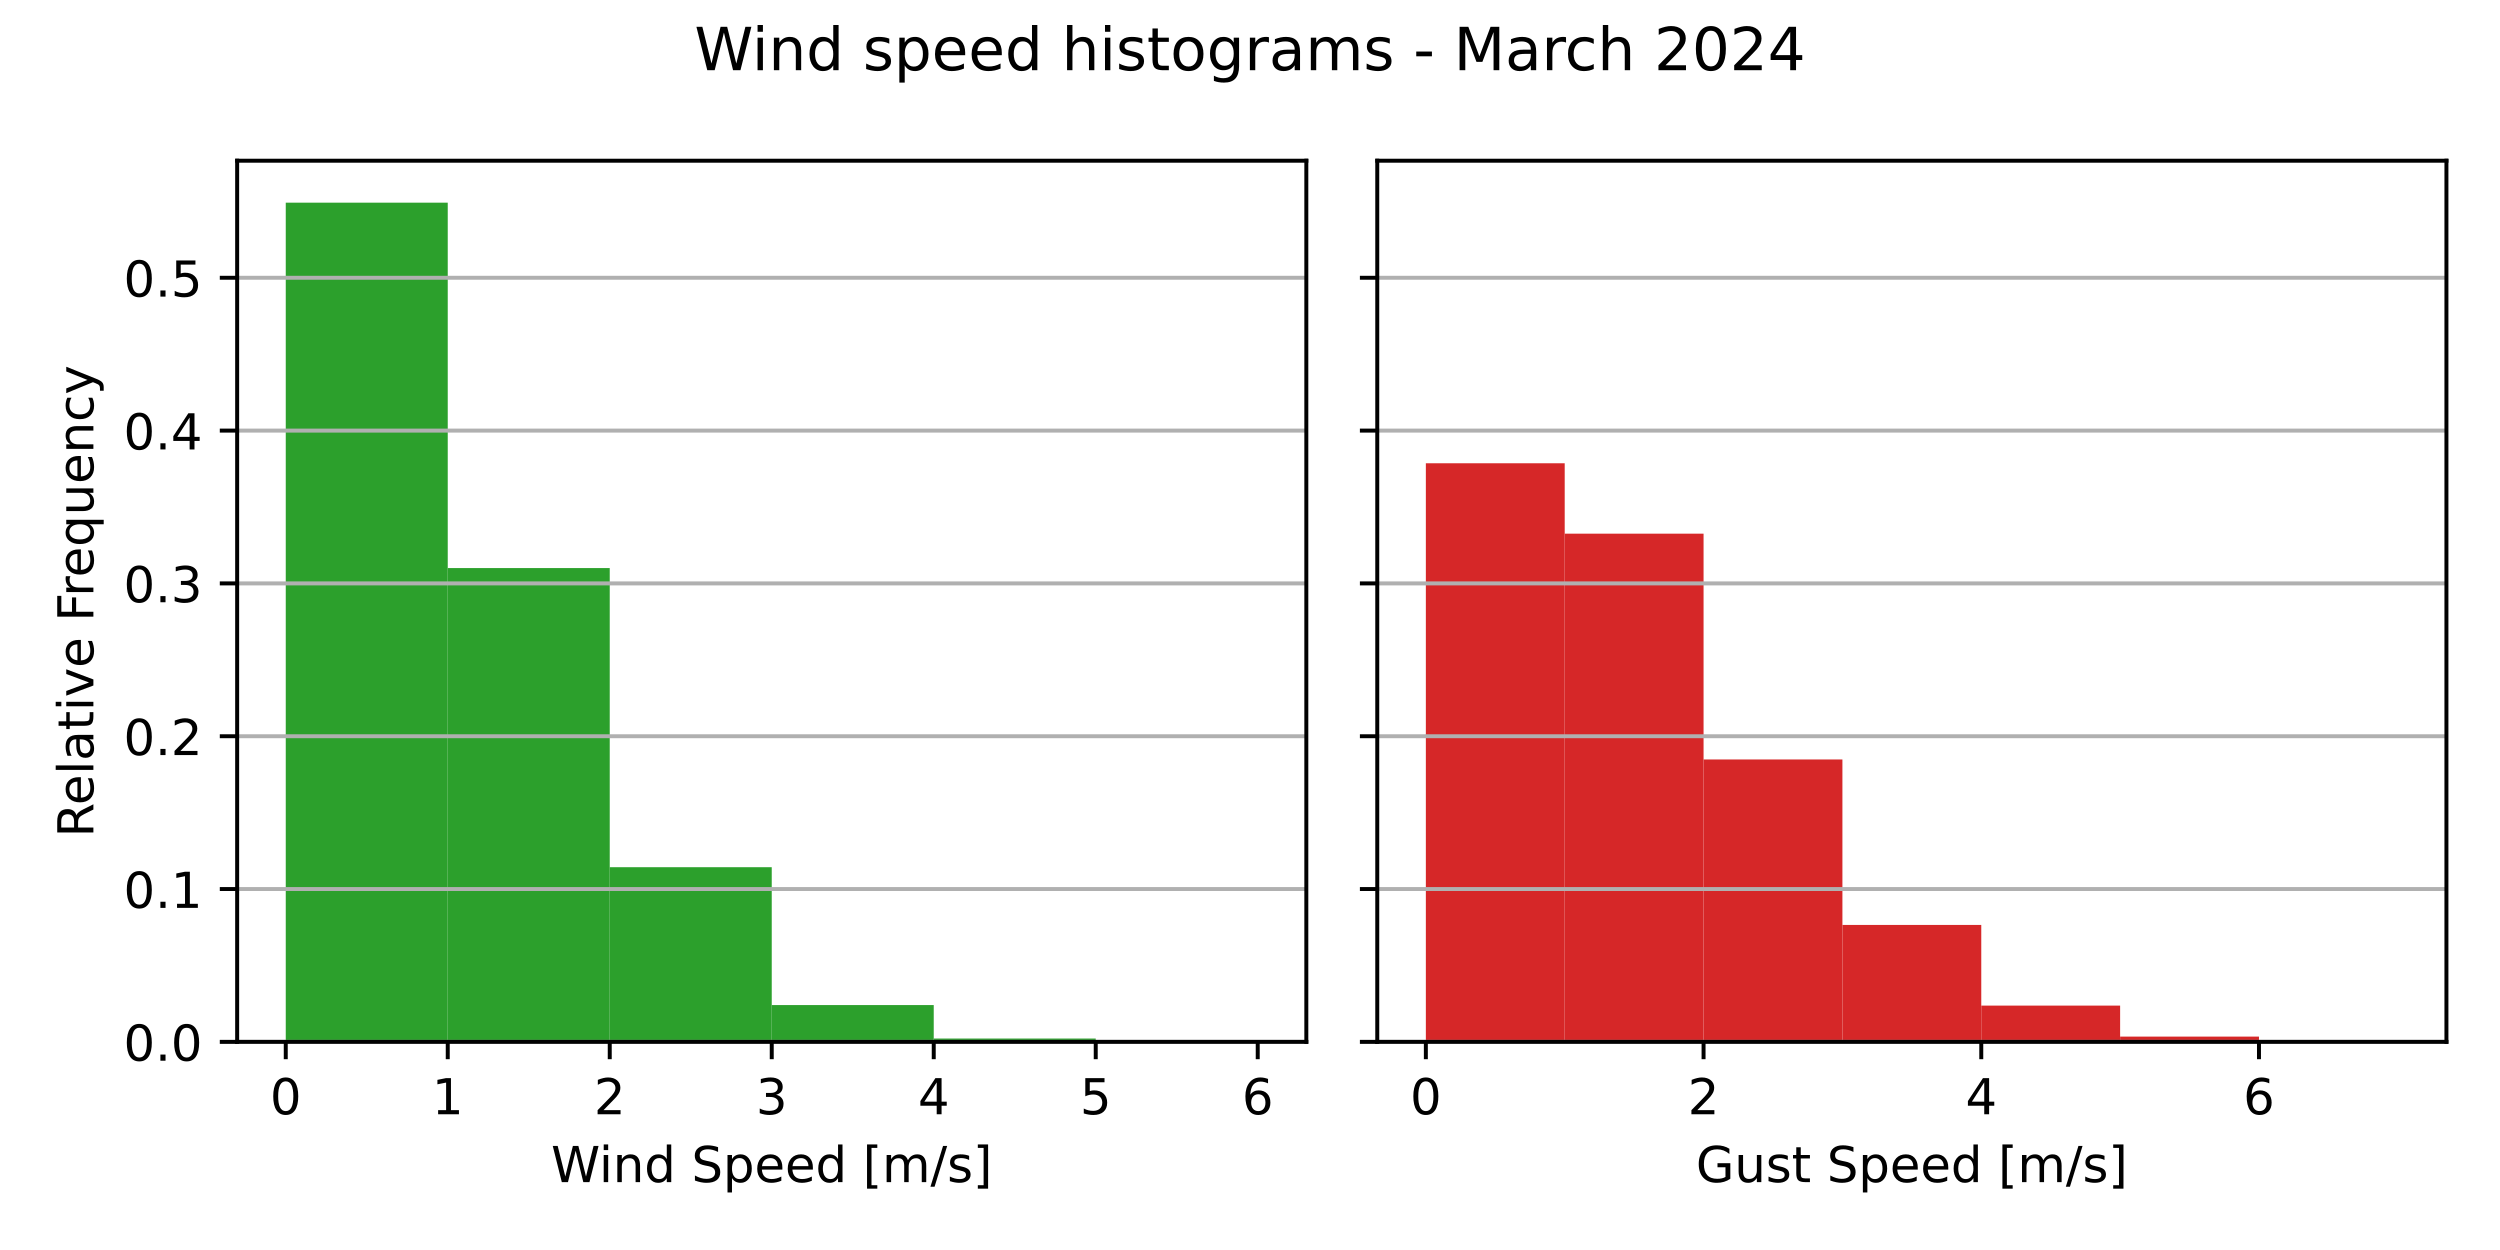
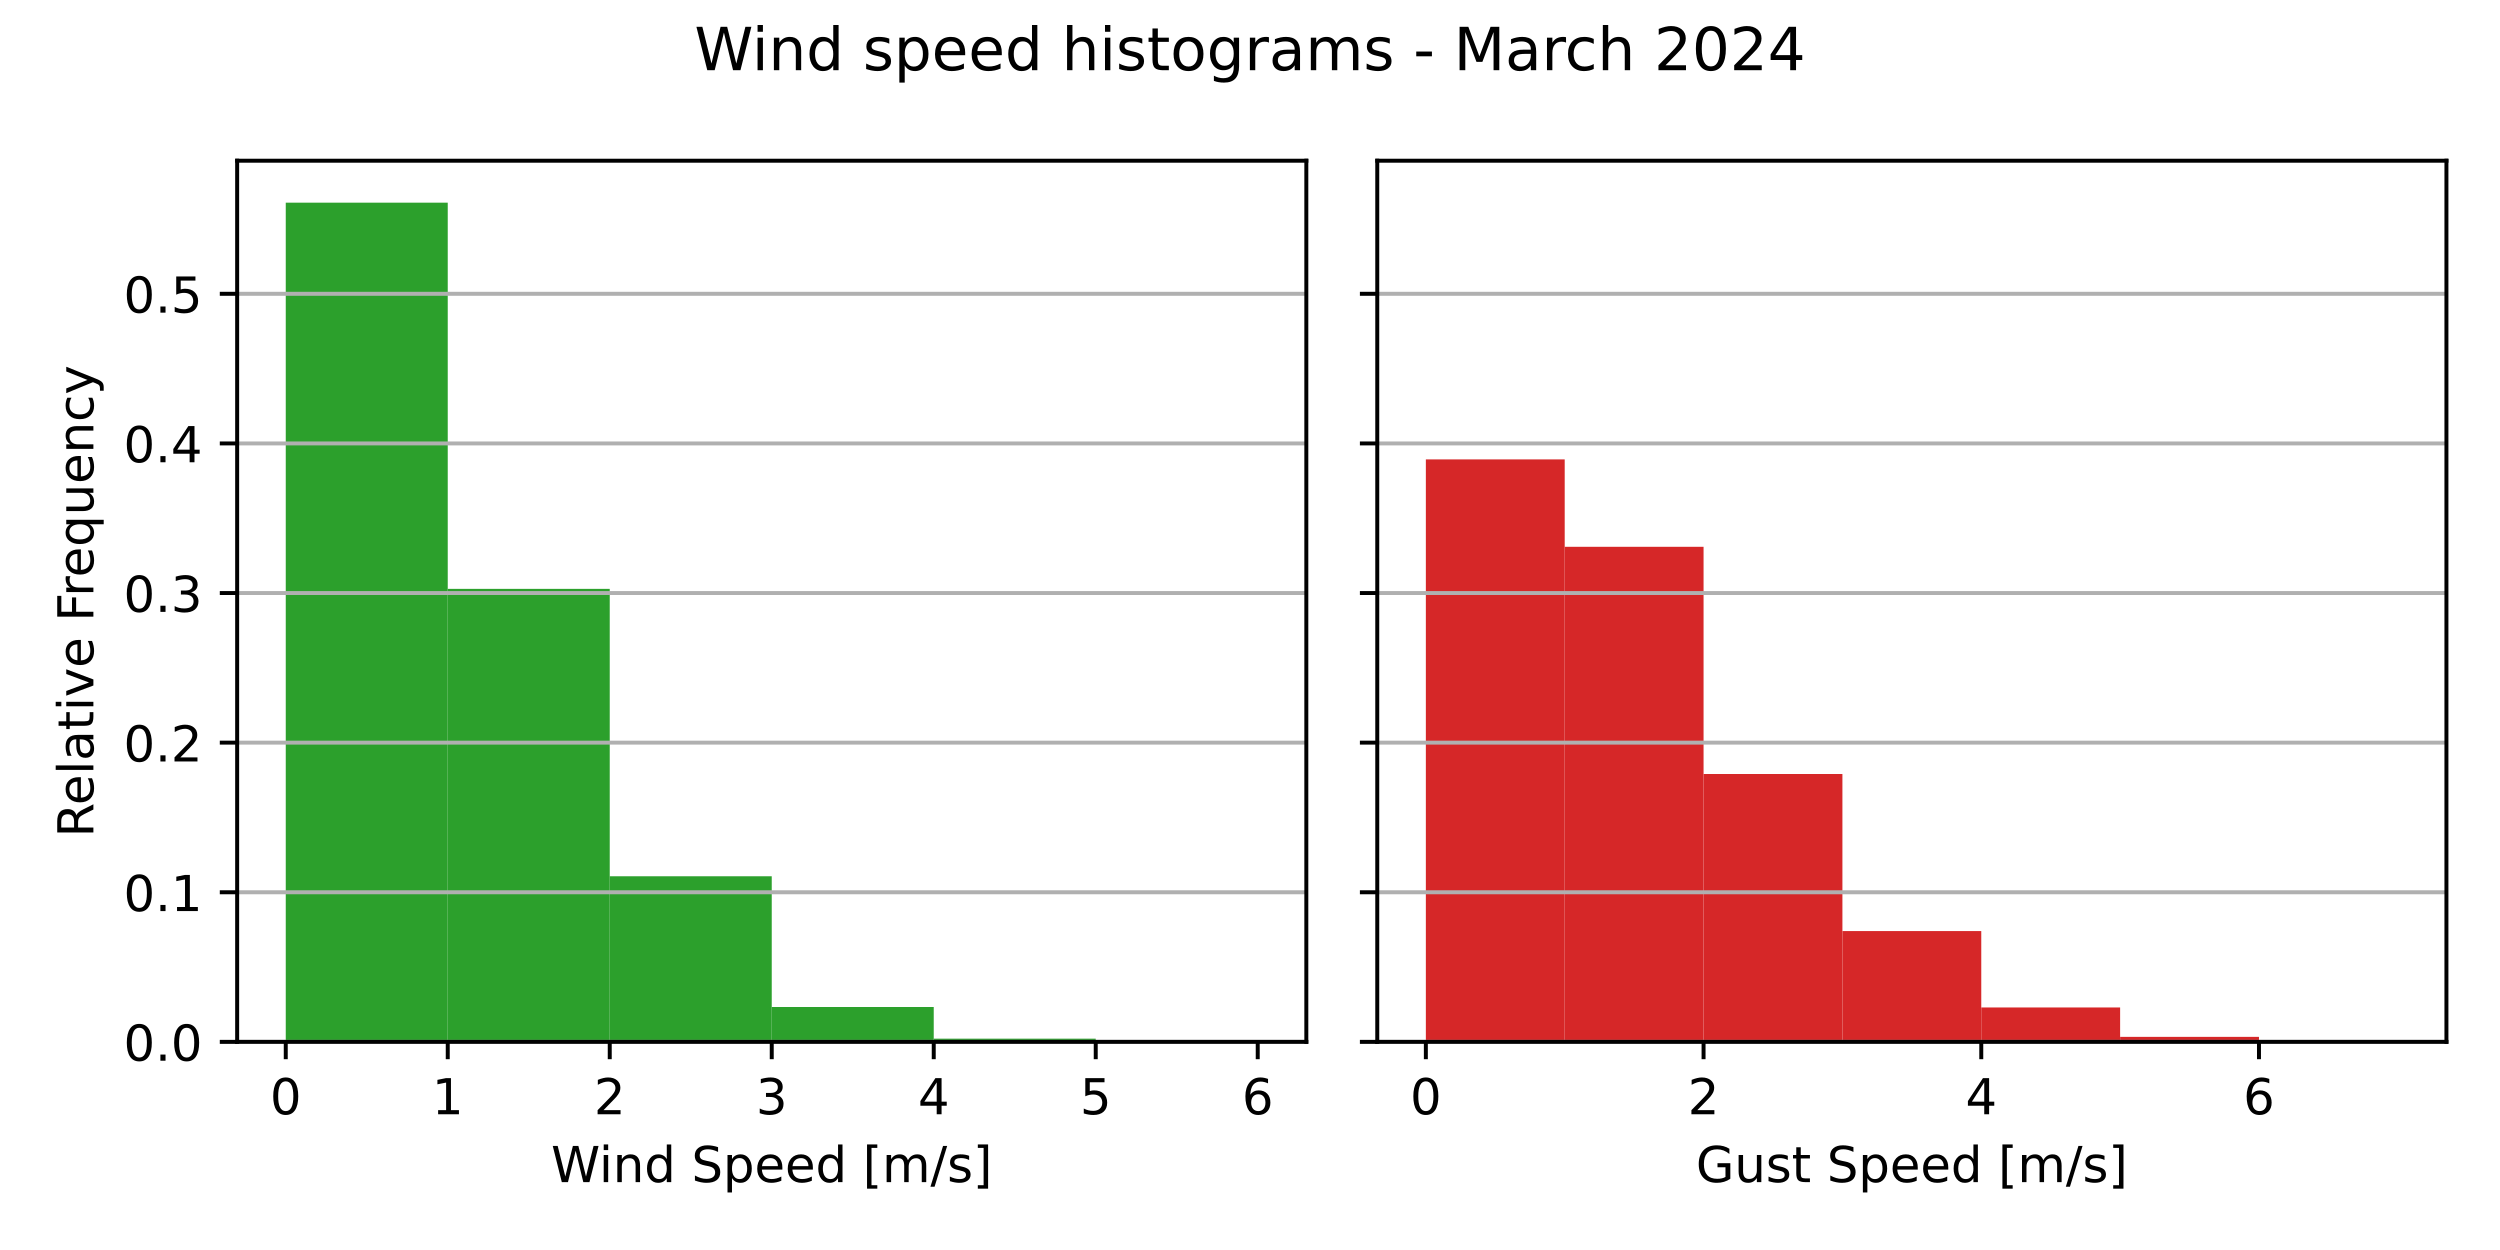
<svg xmlns="http://www.w3.org/2000/svg" xmlns:xlink="http://www.w3.org/1999/xlink" width="504pt" height="252pt" viewBox="0 0 504 252" version="1.1">
  <defs>
    <style type="text/css">*{stroke-linejoin: round; stroke-linecap: butt}</style>
  </defs>
  <g id="figure_1">
    <g id="patch_1">
      <path d="M 0 252  L 504 252  L 504 0  L 0 0  z " style="fill: #ffffff" />
    </g>
    <g id="axes_1">
      <g id="patch_2">
        <path d="M 47.81 210.04  L 263.355 210.04  L 263.355 32.4  L 47.81 32.4  z " style="fill: #ffffff" />
      </g>
      <g id="patch_3">
-         <path d="M 57.608 210.04  L 90.266 210.04  L 90.266 40.859  L 57.608 40.859  z " clip-path="url(#pcb47d92107)" style="fill: #2ca02c" />
+         <path d="M 57.608 210.04  L 90.266 210.04  L 90.266 40.859  L 57.608 40.859  z " clip-path="url(#p186aa613ca)" style="fill: #2ca02c" />
      </g>
      <g id="patch_4">
-         <path d="M 90.266 210.04  L 122.924 210.04  L 122.924 114.516  L 90.266 114.516  z " clip-path="url(#pcb47d92107)" style="fill: #2ca02c" />
+         <path d="M 90.266 210.04  L 122.924 210.04  L 122.924 118.72  L 90.266 118.72  z " clip-path="url(#p186aa613ca)" style="fill: #2ca02c" />
      </g>
      <g id="patch_5">
-         <path d="M 122.924 210.04  L 155.583 210.04  L 155.583 174.827  L 122.924 174.827  z " clip-path="url(#pcb47d92107)" style="fill: #2ca02c" />
+         <path d="M 122.924 210.04  L 155.583 210.04  L 155.583 176.661  L 122.924 176.661  z " clip-path="url(#p186aa613ca)" style="fill: #2ca02c" />
      </g>
      <g id="patch_6">
-         <path d="M 155.583 210.04  L 188.241 210.04  L 188.241 202.621  L 155.583 202.621  z " clip-path="url(#pcb47d92107)" style="fill: #2ca02c" />
+         <path d="M 155.583 210.04  L 188.241 210.04  L 188.241 203.008  L 155.583 203.008  z " clip-path="url(#p186aa613ca)" style="fill: #2ca02c" />
      </g>
      <g id="patch_7">
-         <path d="M 188.241 210.04  L 220.899 210.04  L 220.899 209.366  L 188.241 209.366  z " clip-path="url(#pcb47d92107)" style="fill: #2ca02c" />
+         <path d="M 188.241 210.04  L 220.899 210.04  L 220.899 209.401  L 188.241 209.401  z " clip-path="url(#p186aa613ca)" style="fill: #2ca02c" />
      </g>
      <g id="patch_8">
-         <path d="M 220.899 210.04  L 253.558 210.04  L 253.558 209.969  L 220.899 209.969  z " clip-path="url(#pcb47d92107)" style="fill: #2ca02c" />
+         <path d="M 220.899 210.04  L 253.558 210.04  L 253.558 209.973  L 220.899 209.973  z " clip-path="url(#p186aa613ca)" style="fill: #2ca02c" />
      </g>
      <g id="matplotlib.axis_1">
        <g id="xtick_1">
          <g id="line2d_1">
            <defs>
-               <path id="m590d18bafd" d="M 0 0  L 0 3.5  " style="stroke: #000000; stroke-width: 0.8" />
+               <path id="mc9a676cce3" d="M 0 0  L 0 3.5  " style="stroke: #000000; stroke-width: 0.8" />
            </defs>
            <g>
-               <use xlink:href="#m590d18bafd" x="57.608" y="210.04" style="stroke: #000000; stroke-width: 0.8" />
+               <use xlink:href="#mc9a676cce3" x="57.608" y="210.04" style="stroke: #000000; stroke-width: 0.8" />
            </g>
          </g>
          <g id="text_1">
            <g transform="translate(54.42625 224.6384) scale(0.1 -0.1)">
              <defs>
                <path id="DejaVuSans-30" d="M 2034 4250  Q 1547 4250 1301 3770  Q 1056 3291 1056 2328  Q 1056 1369 1301 889  Q 1547 409 2034 409  Q 2525 409 2770 889  Q 3016 1369 3016 2328  Q 3016 3291 2770 3770  Q 2525 4250 2034 4250  z M 2034 4750  Q 2819 4750 3233 4129  Q 3647 3509 3647 2328  Q 3647 1150 3233 529  Q 2819 -91 2034 -91  Q 1250 -91 836 529  Q 422 1150 422 2328  Q 422 3509 836 4129  Q 1250 4750 2034 4750  z " transform="scale(0.015625)" />
              </defs>
              <use xlink:href="#DejaVuSans-30" />
            </g>
          </g>
        </g>
        <g id="xtick_2">
          <g id="line2d_2">
            <g>
-               <use xlink:href="#m590d18bafd" x="90.266" y="210.04" style="stroke: #000000; stroke-width: 0.8" />
+               <use xlink:href="#mc9a676cce3" x="90.266" y="210.04" style="stroke: #000000; stroke-width: 0.8" />
            </g>
          </g>
          <g id="text_2">
            <g transform="translate(87.08458 224.6384) scale(0.1 -0.1)">
              <defs>
                <path id="DejaVuSans-31" d="M 794 531  L 1825 531  L 1825 4091  L 703 3866  L 703 4441  L 1819 4666  L 2450 4666  L 2450 531  L 3481 531  L 3481 0  L 794 0  L 794 531  z " transform="scale(0.015625)" />
              </defs>
              <use xlink:href="#DejaVuSans-31" />
            </g>
          </g>
        </g>
        <g id="xtick_3">
          <g id="line2d_3">
            <g>
-               <use xlink:href="#m590d18bafd" x="122.924" y="210.04" style="stroke: #000000; stroke-width: 0.8" />
+               <use xlink:href="#mc9a676cce3" x="122.924" y="210.04" style="stroke: #000000; stroke-width: 0.8" />
            </g>
          </g>
          <g id="text_3">
            <g transform="translate(119.7429 224.6384) scale(0.1 -0.1)">
              <defs>
                <path id="DejaVuSans-32" d="M 1228 531  L 3431 531  L 3431 0  L 469 0  L 469 531  Q 828 903 1448 1529  Q 2069 2156 2228 2338  Q 2531 2678 2651 2914  Q 2772 3150 2772 3378  Q 2772 3750 2511 3984  Q 2250 4219 1831 4219  Q 1534 4219 1204 4116  Q 875 4013 500 3803  L 500 4441  Q 881 4594 1212 4672  Q 1544 4750 1819 4750  Q 2544 4750 2975 4387  Q 3406 4025 3406 3419  Q 3406 3131 3298 2873  Q 3191 2616 2906 2266  Q 2828 2175 2409 1742  Q 1991 1309 1228 531  z " transform="scale(0.015625)" />
              </defs>
              <use xlink:href="#DejaVuSans-32" />
            </g>
          </g>
        </g>
        <g id="xtick_4">
          <g id="line2d_4">
            <g>
-               <use xlink:href="#m590d18bafd" x="155.583" y="210.04" style="stroke: #000000; stroke-width: 0.8" />
+               <use xlink:href="#mc9a676cce3" x="155.583" y="210.04" style="stroke: #000000; stroke-width: 0.8" />
            </g>
          </g>
          <g id="text_4">
            <g transform="translate(152.4013 224.6384) scale(0.1 -0.1)">
              <defs>
                <path id="DejaVuSans-33" d="M 2597 2516  Q 3050 2419 3304 2112  Q 3559 1806 3559 1356  Q 3559 666 3084 287  Q 2609 -91 1734 -91  Q 1441 -91 1130 -33  Q 819 25 488 141  L 488 750  Q 750 597 1062 519  Q 1375 441 1716 441  Q 2309 441 2620 675  Q 2931 909 2931 1356  Q 2931 1769 2642 2001  Q 2353 2234 1838 2234  L 1294 2234  L 1294 2753  L 1863 2753  Q 2328 2753 2575 2939  Q 2822 3125 2822 3475  Q 2822 3834 2567 4026  Q 2313 4219 1838 4219  Q 1578 4219 1281 4162  Q 984 4106 628 3988  L 628 4550  Q 988 4650 1302 4700  Q 1616 4750 1894 4750  Q 2613 4750 3031 4423  Q 3450 4097 3450 3541  Q 3450 3153 3228 2886  Q 3006 2619 2597 2516  z " transform="scale(0.015625)" />
              </defs>
              <use xlink:href="#DejaVuSans-33" />
            </g>
          </g>
        </g>
        <g id="xtick_5">
          <g id="line2d_5">
            <g>
-               <use xlink:href="#m590d18bafd" x="188.241" y="210.04" style="stroke: #000000; stroke-width: 0.8" />
+               <use xlink:href="#mc9a676cce3" x="188.241" y="210.04" style="stroke: #000000; stroke-width: 0.8" />
            </g>
          </g>
          <g id="text_5">
            <g transform="translate(185.0596 224.6384) scale(0.1 -0.1)">
              <defs>
                <path id="DejaVuSans-34" d="M 2419 4116  L 825 1625  L 2419 1625  L 2419 4116  z M 2253 4666  L 3047 4666  L 3047 1625  L 3713 1625  L 3713 1100  L 3047 1100  L 3047 0  L 2419 0  L 2419 1100  L 313 1100  L 313 1709  L 2253 4666  z " transform="scale(0.015625)" />
              </defs>
              <use xlink:href="#DejaVuSans-34" />
            </g>
          </g>
        </g>
        <g id="xtick_6">
          <g id="line2d_6">
            <g>
-               <use xlink:href="#m590d18bafd" x="220.899" y="210.04" style="stroke: #000000; stroke-width: 0.8" />
+               <use xlink:href="#mc9a676cce3" x="220.899" y="210.04" style="stroke: #000000; stroke-width: 0.8" />
            </g>
          </g>
          <g id="text_6">
            <g transform="translate(217.7179 224.6384) scale(0.1 -0.1)">
              <defs>
                <path id="DejaVuSans-35" d="M 691 4666  L 3169 4666  L 3169 4134  L 1269 4134  L 1269 2991  Q 1406 3038 1543 3061  Q 1681 3084 1819 3084  Q 2600 3084 3056 2656  Q 3513 2228 3513 1497  Q 3513 744 3044 326  Q 2575 -91 1722 -91  Q 1428 -91 1123 -41  Q 819 9 494 109  L 494 744  Q 775 591 1075 516  Q 1375 441 1709 441  Q 2250 441 2565 725  Q 2881 1009 2881 1497  Q 2881 1984 2565 2268  Q 2250 2553 1709 2553  Q 1456 2553 1204 2497  Q 953 2441 691 2322  L 691 4666  z " transform="scale(0.015625)" />
              </defs>
              <use xlink:href="#DejaVuSans-35" />
            </g>
          </g>
        </g>
        <g id="xtick_7">
          <g id="line2d_7">
            <g>
-               <use xlink:href="#m590d18bafd" x="253.558" y="210.04" style="stroke: #000000; stroke-width: 0.8" />
+               <use xlink:href="#mc9a676cce3" x="253.558" y="210.04" style="stroke: #000000; stroke-width: 0.8" />
            </g>
          </g>
          <g id="text_7">
            <g transform="translate(250.3762 224.6384) scale(0.1 -0.1)">
              <defs>
                <path id="DejaVuSans-36" d="M 2113 2584  Q 1688 2584 1439 2293  Q 1191 2003 1191 1497  Q 1191 994 1439 701  Q 1688 409 2113 409  Q 2538 409 2786 701  Q 3034 994 3034 1497  Q 3034 2003 2786 2293  Q 2538 2584 2113 2584  z M 3366 4563  L 3366 3988  Q 3128 4100 2886 4159  Q 2644 4219 2406 4219  Q 1781 4219 1451 3797  Q 1122 3375 1075 2522  Q 1259 2794 1537 2939  Q 1816 3084 2150 3084  Q 2853 3084 3261 2657  Q 3669 2231 3669 1497  Q 3669 778 3244 343  Q 2819 -91 2113 -91  Q 1303 -91 875 529  Q 447 1150 447 2328  Q 447 3434 972 4092  Q 1497 4750 2381 4750  Q 2619 4750 2861 4703  Q 3103 4656 3366 4563  z " transform="scale(0.015625)" />
              </defs>
              <use xlink:href="#DejaVuSans-36" />
            </g>
          </g>
        </g>
        <g id="text_8">
          <g transform="translate(111.1044 238.3166) scale(0.1 -0.1)">
            <defs>
              <path id="DejaVuSans-57" d="M 213 4666  L 850 4666  L 1831 722  L 2809 4666  L 3519 4666  L 4500 722  L 5478 4666  L 6119 4666  L 4947 0  L 4153 0  L 3169 4050  L 2175 0  L 1381 0  L 213 4666  z " transform="scale(0.015625)" />
              <path id="DejaVuSans-69" d="M 603 3500  L 1178 3500  L 1178 0  L 603 0  L 603 3500  z M 603 4863  L 1178 4863  L 1178 4134  L 603 4134  L 603 4863  z " transform="scale(0.015625)" />
              <path id="DejaVuSans-6e" d="M 3513 2113  L 3513 0  L 2938 0  L 2938 2094  Q 2938 2591 2744 2837  Q 2550 3084 2163 3084  Q 1697 3084 1428 2787  Q 1159 2491 1159 1978  L 1159 0  L 581 0  L 581 3500  L 1159 3500  L 1159 2956  Q 1366 3272 1645 3428  Q 1925 3584 2291 3584  Q 2894 3584 3203 3211  Q 3513 2838 3513 2113  z " transform="scale(0.015625)" />
              <path id="DejaVuSans-64" d="M 2906 2969  L 2906 4863  L 3481 4863  L 3481 0  L 2906 0  L 2906 525  Q 2725 213 2448 61  Q 2172 -91 1784 -91  Q 1150 -91 751 415  Q 353 922 353 1747  Q 353 2572 751 3078  Q 1150 3584 1784 3584  Q 2172 3584 2448 3432  Q 2725 3281 2906 2969  z M 947 1747  Q 947 1113 1208 752  Q 1469 391 1925 391  Q 2381 391 2643 752  Q 2906 1113 2906 1747  Q 2906 2381 2643 2742  Q 2381 3103 1925 3103  Q 1469 3103 1208 2742  Q 947 2381 947 1747  z " transform="scale(0.015625)" />
              <path id="DejaVuSans-20" transform="scale(0.015625)" />
              <path id="DejaVuSans-53" d="M 3425 4513  L 3425 3897  Q 3066 4069 2747 4153  Q 2428 4238 2131 4238  Q 1616 4238 1336 4038  Q 1056 3838 1056 3469  Q 1056 3159 1242 3001  Q 1428 2844 1947 2747  L 2328 2669  Q 3034 2534 3370 2195  Q 3706 1856 3706 1288  Q 3706 609 3251 259  Q 2797 -91 1919 -91  Q 1588 -91 1214 -16  Q 841 59 441 206  L 441 856  Q 825 641 1194 531  Q 1563 422 1919 422  Q 2459 422 2753 634  Q 3047 847 3047 1241  Q 3047 1584 2836 1778  Q 2625 1972 2144 2069  L 1759 2144  Q 1053 2284 737 2584  Q 422 2884 422 3419  Q 422 4038 858 4394  Q 1294 4750 2059 4750  Q 2388 4750 2728 4690  Q 3069 4631 3425 4513  z " transform="scale(0.015625)" />
              <path id="DejaVuSans-70" d="M 1159 525  L 1159 -1331  L 581 -1331  L 581 3500  L 1159 3500  L 1159 2969  Q 1341 3281 1617 3432  Q 1894 3584 2278 3584  Q 2916 3584 3314 3078  Q 3713 2572 3713 1747  Q 3713 922 3314 415  Q 2916 -91 2278 -91  Q 1894 -91 1617 61  Q 1341 213 1159 525  z M 3116 1747  Q 3116 2381 2855 2742  Q 2594 3103 2138 3103  Q 1681 3103 1420 2742  Q 1159 2381 1159 1747  Q 1159 1113 1420 752  Q 1681 391 2138 391  Q 2594 391 2855 752  Q 3116 1113 3116 1747  z " transform="scale(0.015625)" />
              <path id="DejaVuSans-65" d="M 3597 1894  L 3597 1613  L 953 1613  Q 991 1019 1311 708  Q 1631 397 2203 397  Q 2534 397 2845 478  Q 3156 559 3463 722  L 3463 178  Q 3153 47 2828 -22  Q 2503 -91 2169 -91  Q 1331 -91 842 396  Q 353 884 353 1716  Q 353 2575 817 3079  Q 1281 3584 2069 3584  Q 2775 3584 3186 3129  Q 3597 2675 3597 1894  z M 3022 2063  Q 3016 2534 2758 2815  Q 2500 3097 2075 3097  Q 1594 3097 1305 2825  Q 1016 2553 972 2059  L 3022 2063  z " transform="scale(0.015625)" />
              <path id="DejaVuSans-5b" d="M 550 4863  L 1875 4863  L 1875 4416  L 1125 4416  L 1125 -397  L 1875 -397  L 1875 -844  L 550 -844  L 550 4863  z " transform="scale(0.015625)" />
              <path id="DejaVuSans-6d" d="M 3328 2828  Q 3544 3216 3844 3400  Q 4144 3584 4550 3584  Q 5097 3584 5394 3201  Q 5691 2819 5691 2113  L 5691 0  L 5113 0  L 5113 2094  Q 5113 2597 4934 2840  Q 4756 3084 4391 3084  Q 3944 3084 3684 2787  Q 3425 2491 3425 1978  L 3425 0  L 2847 0  L 2847 2094  Q 2847 2600 2669 2842  Q 2491 3084 2119 3084  Q 1678 3084 1418 2786  Q 1159 2488 1159 1978  L 1159 0  L 581 0  L 581 3500  L 1159 3500  L 1159 2956  Q 1356 3278 1631 3431  Q 1906 3584 2284 3584  Q 2666 3584 2933 3390  Q 3200 3197 3328 2828  z " transform="scale(0.015625)" />
              <path id="DejaVuSans-2f" d="M 1625 4666  L 2156 4666  L 531 -594  L 0 -594  L 1625 4666  z " transform="scale(0.015625)" />
              <path id="DejaVuSans-73" d="M 2834 3397  L 2834 2853  Q 2591 2978 2328 3040  Q 2066 3103 1784 3103  Q 1356 3103 1142 2972  Q 928 2841 928 2578  Q 928 2378 1081 2264  Q 1234 2150 1697 2047  L 1894 2003  Q 2506 1872 2764 1633  Q 3022 1394 3022 966  Q 3022 478 2636 193  Q 2250 -91 1575 -91  Q 1294 -91 989 -36  Q 684 19 347 128  L 347 722  Q 666 556 975 473  Q 1284 391 1588 391  Q 1994 391 2212 530  Q 2431 669 2431 922  Q 2431 1156 2273 1281  Q 2116 1406 1581 1522  L 1381 1569  Q 847 1681 609 1914  Q 372 2147 372 2553  Q 372 3047 722 3315  Q 1072 3584 1716 3584  Q 2034 3584 2315 3537  Q 2597 3491 2834 3397  z " transform="scale(0.015625)" />
              <path id="DejaVuSans-5d" d="M 1947 4863  L 1947 -844  L 622 -844  L 622 -397  L 1369 -397  L 1369 4416  L 622 4416  L 622 4863  L 1947 4863  z " transform="scale(0.015625)" />
            </defs>
            <use xlink:href="#DejaVuSans-57" />
            <use xlink:href="#DejaVuSans-69" x="96.627" />
            <use xlink:href="#DejaVuSans-6e" x="124.41" />
            <use xlink:href="#DejaVuSans-64" x="187.789" />
            <use xlink:href="#DejaVuSans-20" x="251.266" />
            <use xlink:href="#DejaVuSans-53" x="283.053" />
            <use xlink:href="#DejaVuSans-70" x="346.529" />
            <use xlink:href="#DejaVuSans-65" x="410.006" />
            <use xlink:href="#DejaVuSans-65" x="471.529" />
            <use xlink:href="#DejaVuSans-64" x="533.053" />
            <use xlink:href="#DejaVuSans-20" x="596.529" />
            <use xlink:href="#DejaVuSans-5b" x="628.316" />
            <use xlink:href="#DejaVuSans-6d" x="667.33" />
            <use xlink:href="#DejaVuSans-2f" x="764.742" />
            <use xlink:href="#DejaVuSans-73" x="798.434" />
            <use xlink:href="#DejaVuSans-5d" x="850.533" />
          </g>
        </g>
      </g>
      <g id="matplotlib.axis_2">
        <g id="ytick_1">
          <g id="line2d_8">
-             <path d="M 47.81 210.04  L 263.355 210.04  " clip-path="url(#pcb47d92107)" style="fill: none; stroke: #b0b0b0; stroke-width: 0.8; stroke-linecap: square" />
+             <path d="M 47.81 210.04  L 263.355 210.04  " clip-path="url(#p186aa613ca)" style="fill: none; stroke: #b0b0b0; stroke-width: 0.8; stroke-linecap: square" />
          </g>
          <g id="line2d_9">
            <defs>
-               <path id="m2f97ab2150" d="M 0 0  L -3.5 0  " style="stroke: #000000; stroke-width: 0.8" />
+               <path id="mf5f5a8809c" d="M 0 0  L -3.5 0  " style="stroke: #000000; stroke-width: 0.8" />
            </defs>
            <g>
-               <use xlink:href="#m2f97ab2150" x="47.81" y="210.04" style="stroke: #000000; stroke-width: 0.8" />
+               <use xlink:href="#mf5f5a8809c" x="47.81" y="210.04" style="stroke: #000000; stroke-width: 0.8" />
            </g>
          </g>
          <g id="text_9">
            <g transform="translate(24.90687 213.8392) scale(0.1 -0.1)">
              <defs>
                <path id="DejaVuSans-2e" d="M 684 794  L 1344 794  L 1344 0  L 684 0  L 684 794  z " transform="scale(0.015625)" />
              </defs>
              <use xlink:href="#DejaVuSans-30" />
              <use xlink:href="#DejaVuSans-2e" x="63.623" />
              <use xlink:href="#DejaVuSans-30" x="95.41" />
            </g>
          </g>
        </g>
        <g id="ytick_2">
          <g id="line2d_10">
-             <path d="M 47.81 179.232  L 263.355 179.232  " clip-path="url(#pcb47d92107)" style="fill: none; stroke: #b0b0b0; stroke-width: 0.8; stroke-linecap: square" />
+             <path d="M 47.81 179.878  L 263.355 179.878  " clip-path="url(#p186aa613ca)" style="fill: none; stroke: #b0b0b0; stroke-width: 0.8; stroke-linecap: square" />
          </g>
          <g id="line2d_11">
            <g>
-               <use xlink:href="#m2f97ab2150" x="47.81" y="179.232" style="stroke: #000000; stroke-width: 0.8" />
+               <use xlink:href="#mf5f5a8809c" x="47.81" y="179.878" style="stroke: #000000; stroke-width: 0.8" />
            </g>
          </g>
          <g id="text_10">
-             <g transform="translate(24.90687 183.031) scale(0.1 -0.1)">
+             <g transform="translate(24.90687 183.6774) scale(0.1 -0.1)">
              <use xlink:href="#DejaVuSans-30" />
              <use xlink:href="#DejaVuSans-2e" x="63.623" />
              <use xlink:href="#DejaVuSans-31" x="95.41" />
            </g>
          </g>
        </g>
        <g id="ytick_3">
          <g id="line2d_12">
-             <path d="M 47.81 148.423  L 263.355 148.423  " clip-path="url(#pcb47d92107)" style="fill: none; stroke: #b0b0b0; stroke-width: 0.8; stroke-linecap: square" />
+             <path d="M 47.81 149.716  L 263.355 149.716  " clip-path="url(#p186aa613ca)" style="fill: none; stroke: #b0b0b0; stroke-width: 0.8; stroke-linecap: square" />
          </g>
          <g id="line2d_13">
            <g>
-               <use xlink:href="#m2f97ab2150" x="47.81" y="148.423" style="stroke: #000000; stroke-width: 0.8" />
+               <use xlink:href="#mf5f5a8809c" x="47.81" y="149.716" style="stroke: #000000; stroke-width: 0.8" />
            </g>
          </g>
          <g id="text_11">
-             <g transform="translate(24.90687 152.2227) scale(0.1 -0.1)">
+             <g transform="translate(24.90687 153.5155) scale(0.1 -0.1)">
              <use xlink:href="#DejaVuSans-30" />
              <use xlink:href="#DejaVuSans-2e" x="63.623" />
              <use xlink:href="#DejaVuSans-32" x="95.41" />
            </g>
          </g>
        </g>
        <g id="ytick_4">
          <g id="line2d_14">
-             <path d="M 47.81 117.615  L 263.355 117.615  " clip-path="url(#pcb47d92107)" style="fill: none; stroke: #b0b0b0; stroke-width: 0.8; stroke-linecap: square" />
+             <path d="M 47.81 119.554  L 263.355 119.554  " clip-path="url(#p186aa613ca)" style="fill: none; stroke: #b0b0b0; stroke-width: 0.8; stroke-linecap: square" />
          </g>
          <g id="line2d_15">
            <g>
-               <use xlink:href="#m2f97ab2150" x="47.81" y="117.615" style="stroke: #000000; stroke-width: 0.8" />
+               <use xlink:href="#mf5f5a8809c" x="47.81" y="119.554" style="stroke: #000000; stroke-width: 0.8" />
            </g>
          </g>
          <g id="text_12">
-             <g transform="translate(24.90687 121.4145) scale(0.1 -0.1)">
+             <g transform="translate(24.90687 123.3537) scale(0.1 -0.1)">
              <use xlink:href="#DejaVuSans-30" />
              <use xlink:href="#DejaVuSans-2e" x="63.623" />
              <use xlink:href="#DejaVuSans-33" x="95.41" />
            </g>
          </g>
        </g>
        <g id="ytick_5">
          <g id="line2d_16">
-             <path d="M 47.81 86.807  L 263.355 86.807  " clip-path="url(#pcb47d92107)" style="fill: none; stroke: #b0b0b0; stroke-width: 0.8; stroke-linecap: square" />
+             <path d="M 47.81 89.393  L 263.355 89.393  " clip-path="url(#p186aa613ca)" style="fill: none; stroke: #b0b0b0; stroke-width: 0.8; stroke-linecap: square" />
          </g>
          <g id="line2d_17">
            <g>
-               <use xlink:href="#m2f97ab2150" x="47.81" y="86.807" style="stroke: #000000; stroke-width: 0.8" />
+               <use xlink:href="#mf5f5a8809c" x="47.81" y="89.393" style="stroke: #000000; stroke-width: 0.8" />
            </g>
          </g>
          <g id="text_13">
-             <g transform="translate(24.90687 90.60619) scale(0.1 -0.1)">
+             <g transform="translate(24.90687 93.1918) scale(0.1 -0.1)">
              <use xlink:href="#DejaVuSans-30" />
              <use xlink:href="#DejaVuSans-2e" x="63.623" />
              <use xlink:href="#DejaVuSans-34" x="95.41" />
            </g>
          </g>
        </g>
        <g id="ytick_6">
          <g id="line2d_18">
-             <path d="M 47.81 55.999  L 263.355 55.999  " clip-path="url(#pcb47d92107)" style="fill: none; stroke: #b0b0b0; stroke-width: 0.8; stroke-linecap: square" />
+             <path d="M 47.81 59.231  L 263.355 59.231  " clip-path="url(#p186aa613ca)" style="fill: none; stroke: #b0b0b0; stroke-width: 0.8; stroke-linecap: square" />
          </g>
          <g id="line2d_19">
            <g>
-               <use xlink:href="#m2f97ab2150" x="47.81" y="55.999" style="stroke: #000000; stroke-width: 0.8" />
+               <use xlink:href="#mf5f5a8809c" x="47.81" y="59.231" style="stroke: #000000; stroke-width: 0.8" />
            </g>
          </g>
          <g id="text_14">
-             <g transform="translate(24.90687 59.79794) scale(0.1 -0.1)">
+             <g transform="translate(24.90687 63.02994) scale(0.1 -0.1)">
              <use xlink:href="#DejaVuSans-30" />
              <use xlink:href="#DejaVuSans-2e" x="63.623" />
              <use xlink:href="#DejaVuSans-35" x="95.41" />
            </g>
          </g>
        </g>
        <g id="text_15">
          <g transform="translate(18.82719 168.8028) rotate(-90) scale(0.1 -0.1)">
            <defs>
              <path id="DejaVuSans-52" d="M 2841 2188  Q 3044 2119 3236 1894  Q 3428 1669 3622 1275  L 4263 0  L 3584 0  L 2988 1197  Q 2756 1666 2539 1819  Q 2322 1972 1947 1972  L 1259 1972  L 1259 0  L 628 0  L 628 4666  L 2053 4666  Q 2853 4666 3247 4331  Q 3641 3997 3641 3322  Q 3641 2881 3436 2590  Q 3231 2300 2841 2188  z M 1259 4147  L 1259 2491  L 2053 2491  Q 2509 2491 2742 2702  Q 2975 2913 2975 3322  Q 2975 3731 2742 3939  Q 2509 4147 2053 4147  L 1259 4147  z " transform="scale(0.015625)" />
              <path id="DejaVuSans-6c" d="M 603 4863  L 1178 4863  L 1178 0  L 603 0  L 603 4863  z " transform="scale(0.015625)" />
              <path id="DejaVuSans-61" d="M 2194 1759  Q 1497 1759 1228 1600  Q 959 1441 959 1056  Q 959 750 1161 570  Q 1363 391 1709 391  Q 2188 391 2477 730  Q 2766 1069 2766 1631  L 2766 1759  L 2194 1759  z M 3341 1997  L 3341 0  L 2766 0  L 2766 531  Q 2569 213 2275 61  Q 1981 -91 1556 -91  Q 1019 -91 701 211  Q 384 513 384 1019  Q 384 1609 779 1909  Q 1175 2209 1959 2209  L 2766 2209  L 2766 2266  Q 2766 2663 2505 2880  Q 2244 3097 1772 3097  Q 1472 3097 1187 3025  Q 903 2953 641 2809  L 641 3341  Q 956 3463 1253 3523  Q 1550 3584 1831 3584  Q 2591 3584 2966 3190  Q 3341 2797 3341 1997  z " transform="scale(0.015625)" />
              <path id="DejaVuSans-74" d="M 1172 4494  L 1172 3500  L 2356 3500  L 2356 3053  L 1172 3053  L 1172 1153  Q 1172 725 1289 603  Q 1406 481 1766 481  L 2356 481  L 2356 0  L 1766 0  Q 1100 0 847 248  Q 594 497 594 1153  L 594 3053  L 172 3053  L 172 3500  L 594 3500  L 594 4494  L 1172 4494  z " transform="scale(0.015625)" />
              <path id="DejaVuSans-76" d="M 191 3500  L 800 3500  L 1894 563  L 2988 3500  L 3597 3500  L 2284 0  L 1503 0  L 191 3500  z " transform="scale(0.015625)" />
              <path id="DejaVuSans-46" d="M 628 4666  L 3309 4666  L 3309 4134  L 1259 4134  L 1259 2759  L 3109 2759  L 3109 2228  L 1259 2228  L 1259 0  L 628 0  L 628 4666  z " transform="scale(0.015625)" />
              <path id="DejaVuSans-72" d="M 2631 2963  Q 2534 3019 2420 3045  Q 2306 3072 2169 3072  Q 1681 3072 1420 2755  Q 1159 2438 1159 1844  L 1159 0  L 581 0  L 581 3500  L 1159 3500  L 1159 2956  Q 1341 3275 1631 3429  Q 1922 3584 2338 3584  Q 2397 3584 2469 3576  Q 2541 3569 2628 3553  L 2631 2963  z " transform="scale(0.015625)" />
              <path id="DejaVuSans-71" d="M 947 1747  Q 947 1113 1208 752  Q 1469 391 1925 391  Q 2381 391 2643 752  Q 2906 1113 2906 1747  Q 2906 2381 2643 2742  Q 2381 3103 1925 3103  Q 1469 3103 1208 2742  Q 947 2381 947 1747  z M 2906 525  Q 2725 213 2448 61  Q 2172 -91 1784 -91  Q 1150 -91 751 415  Q 353 922 353 1747  Q 353 2572 751 3078  Q 1150 3584 1784 3584  Q 2172 3584 2448 3432  Q 2725 3281 2906 2969  L 2906 3500  L 3481 3500  L 3481 -1331  L 2906 -1331  L 2906 525  z " transform="scale(0.015625)" />
              <path id="DejaVuSans-75" d="M 544 1381  L 544 3500  L 1119 3500  L 1119 1403  Q 1119 906 1312 657  Q 1506 409 1894 409  Q 2359 409 2629 706  Q 2900 1003 2900 1516  L 2900 3500  L 3475 3500  L 3475 0  L 2900 0  L 2900 538  Q 2691 219 2414 64  Q 2138 -91 1772 -91  Q 1169 -91 856 284  Q 544 659 544 1381  z M 1991 3584  L 1991 3584  z " transform="scale(0.015625)" />
              <path id="DejaVuSans-63" d="M 3122 3366  L 3122 2828  Q 2878 2963 2633 3030  Q 2388 3097 2138 3097  Q 1578 3097 1268 2742  Q 959 2388 959 1747  Q 959 1106 1268 751  Q 1578 397 2138 397  Q 2388 397 2633 464  Q 2878 531 3122 666  L 3122 134  Q 2881 22 2623 -34  Q 2366 -91 2075 -91  Q 1284 -91 818 406  Q 353 903 353 1747  Q 353 2603 823 3093  Q 1294 3584 2113 3584  Q 2378 3584 2631 3529  Q 2884 3475 3122 3366  z " transform="scale(0.015625)" />
              <path id="DejaVuSans-79" d="M 2059 -325  Q 1816 -950 1584 -1140  Q 1353 -1331 966 -1331  L 506 -1331  L 506 -850  L 844 -850  Q 1081 -850 1212 -737  Q 1344 -625 1503 -206  L 1606 56  L 191 3500  L 800 3500  L 1894 763  L 2988 3500  L 3597 3500  L 2059 -325  z " transform="scale(0.015625)" />
            </defs>
            <use xlink:href="#DejaVuSans-52" />
            <use xlink:href="#DejaVuSans-65" x="64.982" />
            <use xlink:href="#DejaVuSans-6c" x="126.506" />
            <use xlink:href="#DejaVuSans-61" x="154.289" />
            <use xlink:href="#DejaVuSans-74" x="215.568" />
            <use xlink:href="#DejaVuSans-69" x="254.777" />
            <use xlink:href="#DejaVuSans-76" x="282.561" />
            <use xlink:href="#DejaVuSans-65" x="341.74" />
            <use xlink:href="#DejaVuSans-20" x="403.264" />
            <use xlink:href="#DejaVuSans-46" x="435.051" />
            <use xlink:href="#DejaVuSans-72" x="485.32" />
            <use xlink:href="#DejaVuSans-65" x="524.184" />
            <use xlink:href="#DejaVuSans-71" x="585.707" />
            <use xlink:href="#DejaVuSans-75" x="649.184" />
            <use xlink:href="#DejaVuSans-65" x="712.562" />
            <use xlink:href="#DejaVuSans-6e" x="774.086" />
            <use xlink:href="#DejaVuSans-63" x="837.465" />
            <use xlink:href="#DejaVuSans-79" x="892.445" />
          </g>
        </g>
      </g>
      <g id="patch_9">
        <path d="M 47.81 210.04  L 47.81 32.4  " style="fill: none; stroke: #000000; stroke-width: 0.8; stroke-linejoin: miter; stroke-linecap: square" />
      </g>
      <g id="patch_10">
        <path d="M 263.355 210.04  L 263.355 32.4  " style="fill: none; stroke: #000000; stroke-width: 0.8; stroke-linejoin: miter; stroke-linecap: square" />
      </g>
      <g id="patch_11">
        <path d="M 47.81 210.04  L 263.355 210.04  " style="fill: none; stroke: #000000; stroke-width: 0.8; stroke-linejoin: miter; stroke-linecap: square" />
      </g>
      <g id="patch_12">
        <path d="M 47.81 32.4  L 263.355 32.4  " style="fill: none; stroke: #000000; stroke-width: 0.8; stroke-linejoin: miter; stroke-linecap: square" />
      </g>
    </g>
    <g id="axes_2">
      <g id="patch_13">
        <path d="M 277.655 210.04  L 493.2 210.04  L 493.2 32.4  L 277.655 32.4  z " style="fill: #ffffff" />
      </g>
      <g id="patch_14">
-         <path d="M 287.452 210.04  L 315.445 210.04  L 315.445 93.395  L 287.452 93.395  z " clip-path="url(#pa269009eb8)" style="fill: #d62728" />
+         <path d="M 287.452 210.04  L 315.445 210.04  L 315.445 92.609  L 287.452 92.609  z " clip-path="url(#p86b8aacd86)" style="fill: #d62728" />
      </g>
      <g id="patch_15">
-         <path d="M 315.445 210.04  L 343.438 210.04  L 343.438 107.594  L 315.445 107.594  z " clip-path="url(#pa269009eb8)" style="fill: #d62728" />
+         <path d="M 315.445 210.04  L 343.438 210.04  L 343.438 110.241  L 315.445 110.241  z " clip-path="url(#p86b8aacd86)" style="fill: #d62728" />
      </g>
      <g id="patch_16">
-         <path d="M 343.438 210.04  L 371.431 210.04  L 371.431 153.102  L 343.438 153.102  z " clip-path="url(#pa269009eb8)" style="fill: #d62728" />
+         <path d="M 343.438 210.04  L 371.431 210.04  L 371.431 156.035  L 343.438 156.035  z " clip-path="url(#p86b8aacd86)" style="fill: #d62728" />
      </g>
      <g id="patch_17">
-         <path d="M 371.431 210.04  L 399.424 210.04  L 399.424 186.47  L 371.431 186.47  z " clip-path="url(#pa269009eb8)" style="fill: #d62728" />
+         <path d="M 371.431 210.04  L 399.424 210.04  L 399.424 187.698  L 371.431 187.698  z " clip-path="url(#p86b8aacd86)" style="fill: #d62728" />
      </g>
      <g id="patch_18">
-         <path d="M 399.424 210.04  L 427.417 210.04  L 427.417 202.728  L 399.424 202.728  z " clip-path="url(#pa269009eb8)" style="fill: #d62728" />
+         <path d="M 399.424 210.04  L 427.417 210.04  L 427.417 203.109  L 399.424 203.109  z " clip-path="url(#p86b8aacd86)" style="fill: #d62728" />
      </g>
      <g id="patch_19">
-         <path d="M 427.417 210.04  L 455.41 210.04  L 455.41 208.975  L 427.417 208.975  z " clip-path="url(#pa269009eb8)" style="fill: #d62728" />
+         <path d="M 427.417 210.04  L 455.41 210.04  L 455.41 209.031  L 427.417 209.031  z " clip-path="url(#p86b8aacd86)" style="fill: #d62728" />
      </g>
      <g id="patch_20">
-         <path d="M 455.41 210.04  L 483.402 210.04  L 483.402 209.934  L 455.41 209.934  z " clip-path="url(#pa269009eb8)" style="fill: #d62728" />
+         <path d="M 455.41 210.04  L 483.402 210.04  L 483.402 209.939  L 455.41 209.939  z " clip-path="url(#p86b8aacd86)" style="fill: #d62728" />
      </g>
      <g id="matplotlib.axis_3">
        <g id="xtick_8">
          <g id="line2d_20">
            <g>
-               <use xlink:href="#m590d18bafd" x="287.452" y="210.04" style="stroke: #000000; stroke-width: 0.8" />
+               <use xlink:href="#mc9a676cce3" x="287.452" y="210.04" style="stroke: #000000; stroke-width: 0.8" />
            </g>
          </g>
          <g id="text_16">
            <g transform="translate(284.2713 224.6384) scale(0.1 -0.1)">
              <use xlink:href="#DejaVuSans-30" />
            </g>
          </g>
        </g>
        <g id="xtick_9">
          <g id="line2d_21">
            <g>
-               <use xlink:href="#m590d18bafd" x="343.438" y="210.04" style="stroke: #000000; stroke-width: 0.8" />
+               <use xlink:href="#mc9a676cce3" x="343.438" y="210.04" style="stroke: #000000; stroke-width: 0.8" />
            </g>
          </g>
          <g id="text_17">
            <g transform="translate(340.257 224.6384) scale(0.1 -0.1)">
              <use xlink:href="#DejaVuSans-32" />
            </g>
          </g>
        </g>
        <g id="xtick_10">
          <g id="line2d_22">
            <g>
-               <use xlink:href="#m590d18bafd" x="399.424" y="210.04" style="stroke: #000000; stroke-width: 0.8" />
+               <use xlink:href="#mc9a676cce3" x="399.424" y="210.04" style="stroke: #000000; stroke-width: 0.8" />
            </g>
          </g>
          <g id="text_18">
            <g transform="translate(396.2427 224.6384) scale(0.1 -0.1)">
              <use xlink:href="#DejaVuSans-34" />
            </g>
          </g>
        </g>
        <g id="xtick_11">
          <g id="line2d_23">
            <g>
-               <use xlink:href="#m590d18bafd" x="455.41" y="210.04" style="stroke: #000000; stroke-width: 0.8" />
+               <use xlink:href="#mc9a676cce3" x="455.41" y="210.04" style="stroke: #000000; stroke-width: 0.8" />
            </g>
          </g>
          <g id="text_19">
            <g transform="translate(452.2284 224.6384) scale(0.1 -0.1)">
              <use xlink:href="#DejaVuSans-36" />
            </g>
          </g>
        </g>
        <g id="text_20">
          <g transform="translate(341.9048 238.3166) scale(0.1 -0.1)">
            <defs>
              <path id="DejaVuSans-47" d="M 3809 666  L 3809 1919  L 2778 1919  L 2778 2438  L 4434 2438  L 4434 434  Q 4069 175 3628 42  Q 3188 -91 2688 -91  Q 1594 -91 976 548  Q 359 1188 359 2328  Q 359 3472 976 4111  Q 1594 4750 2688 4750  Q 3144 4750 3555 4637  Q 3966 4525 4313 4306  L 4313 3634  Q 3963 3931 3569 4081  Q 3175 4231 2741 4231  Q 1884 4231 1454 3753  Q 1025 3275 1025 2328  Q 1025 1384 1454 906  Q 1884 428 2741 428  Q 3075 428 3337 486  Q 3600 544 3809 666  z " transform="scale(0.015625)" />
            </defs>
            <use xlink:href="#DejaVuSans-47" />
            <use xlink:href="#DejaVuSans-75" x="77.49" />
            <use xlink:href="#DejaVuSans-73" x="140.869" />
            <use xlink:href="#DejaVuSans-74" x="192.969" />
            <use xlink:href="#DejaVuSans-20" x="232.178" />
            <use xlink:href="#DejaVuSans-53" x="263.965" />
            <use xlink:href="#DejaVuSans-70" x="327.441" />
            <use xlink:href="#DejaVuSans-65" x="390.918" />
            <use xlink:href="#DejaVuSans-65" x="452.441" />
            <use xlink:href="#DejaVuSans-64" x="513.965" />
            <use xlink:href="#DejaVuSans-20" x="577.441" />
            <use xlink:href="#DejaVuSans-5b" x="609.229" />
            <use xlink:href="#DejaVuSans-6d" x="648.242" />
            <use xlink:href="#DejaVuSans-2f" x="745.654" />
            <use xlink:href="#DejaVuSans-73" x="779.346" />
            <use xlink:href="#DejaVuSans-5d" x="831.445" />
          </g>
        </g>
      </g>
      <g id="matplotlib.axis_4">
        <g id="ytick_7">
          <g id="line2d_24">
-             <path d="M 277.655 210.04  L 493.2 210.04  " clip-path="url(#pa269009eb8)" style="fill: none; stroke: #b0b0b0; stroke-width: 0.8; stroke-linecap: square" />
+             <path d="M 277.655 210.04  L 493.2 210.04  " clip-path="url(#p86b8aacd86)" style="fill: none; stroke: #b0b0b0; stroke-width: 0.8; stroke-linecap: square" />
          </g>
          <g id="line2d_25">
            <g>
-               <use xlink:href="#m2f97ab2150" x="277.655" y="210.04" style="stroke: #000000; stroke-width: 0.8" />
+               <use xlink:href="#mf5f5a8809c" x="277.655" y="210.04" style="stroke: #000000; stroke-width: 0.8" />
            </g>
          </g>
        </g>
        <g id="ytick_8">
          <g id="line2d_26">
-             <path d="M 277.655 179.232  L 493.2 179.232  " clip-path="url(#pa269009eb8)" style="fill: none; stroke: #b0b0b0; stroke-width: 0.8; stroke-linecap: square" />
+             <path d="M 277.655 179.878  L 493.2 179.878  " clip-path="url(#p86b8aacd86)" style="fill: none; stroke: #b0b0b0; stroke-width: 0.8; stroke-linecap: square" />
          </g>
          <g id="line2d_27">
            <g>
-               <use xlink:href="#m2f97ab2150" x="277.655" y="179.232" style="stroke: #000000; stroke-width: 0.8" />
+               <use xlink:href="#mf5f5a8809c" x="277.655" y="179.878" style="stroke: #000000; stroke-width: 0.8" />
            </g>
          </g>
        </g>
        <g id="ytick_9">
          <g id="line2d_28">
-             <path d="M 277.655 148.423  L 493.2 148.423  " clip-path="url(#pa269009eb8)" style="fill: none; stroke: #b0b0b0; stroke-width: 0.8; stroke-linecap: square" />
+             <path d="M 277.655 149.716  L 493.2 149.716  " clip-path="url(#p86b8aacd86)" style="fill: none; stroke: #b0b0b0; stroke-width: 0.8; stroke-linecap: square" />
          </g>
          <g id="line2d_29">
            <g>
-               <use xlink:href="#m2f97ab2150" x="277.655" y="148.423" style="stroke: #000000; stroke-width: 0.8" />
+               <use xlink:href="#mf5f5a8809c" x="277.655" y="149.716" style="stroke: #000000; stroke-width: 0.8" />
            </g>
          </g>
        </g>
        <g id="ytick_10">
          <g id="line2d_30">
-             <path d="M 277.655 117.615  L 493.2 117.615  " clip-path="url(#pa269009eb8)" style="fill: none; stroke: #b0b0b0; stroke-width: 0.8; stroke-linecap: square" />
+             <path d="M 277.655 119.554  L 493.2 119.554  " clip-path="url(#p86b8aacd86)" style="fill: none; stroke: #b0b0b0; stroke-width: 0.8; stroke-linecap: square" />
          </g>
          <g id="line2d_31">
            <g>
-               <use xlink:href="#m2f97ab2150" x="277.655" y="117.615" style="stroke: #000000; stroke-width: 0.8" />
+               <use xlink:href="#mf5f5a8809c" x="277.655" y="119.554" style="stroke: #000000; stroke-width: 0.8" />
            </g>
          </g>
        </g>
        <g id="ytick_11">
          <g id="line2d_32">
-             <path d="M 277.655 86.807  L 493.2 86.807  " clip-path="url(#pa269009eb8)" style="fill: none; stroke: #b0b0b0; stroke-width: 0.8; stroke-linecap: square" />
+             <path d="M 277.655 89.393  L 493.2 89.393  " clip-path="url(#p86b8aacd86)" style="fill: none; stroke: #b0b0b0; stroke-width: 0.8; stroke-linecap: square" />
          </g>
          <g id="line2d_33">
            <g>
-               <use xlink:href="#m2f97ab2150" x="277.655" y="86.807" style="stroke: #000000; stroke-width: 0.8" />
+               <use xlink:href="#mf5f5a8809c" x="277.655" y="89.393" style="stroke: #000000; stroke-width: 0.8" />
            </g>
          </g>
        </g>
        <g id="ytick_12">
          <g id="line2d_34">
-             <path d="M 277.655 55.999  L 493.2 55.999  " clip-path="url(#pa269009eb8)" style="fill: none; stroke: #b0b0b0; stroke-width: 0.8; stroke-linecap: square" />
+             <path d="M 277.655 59.231  L 493.2 59.231  " clip-path="url(#p86b8aacd86)" style="fill: none; stroke: #b0b0b0; stroke-width: 0.8; stroke-linecap: square" />
          </g>
          <g id="line2d_35">
            <g>
-               <use xlink:href="#m2f97ab2150" x="277.655" y="55.999" style="stroke: #000000; stroke-width: 0.8" />
+               <use xlink:href="#mf5f5a8809c" x="277.655" y="59.231" style="stroke: #000000; stroke-width: 0.8" />
            </g>
          </g>
        </g>
      </g>
      <g id="patch_21">
        <path d="M 277.655 210.04  L 277.655 32.4  " style="fill: none; stroke: #000000; stroke-width: 0.8; stroke-linejoin: miter; stroke-linecap: square" />
      </g>
      <g id="patch_22">
        <path d="M 493.2 210.04  L 493.2 32.4  " style="fill: none; stroke: #000000; stroke-width: 0.8; stroke-linejoin: miter; stroke-linecap: square" />
      </g>
      <g id="patch_23">
        <path d="M 277.655 210.04  L 493.2 210.04  " style="fill: none; stroke: #000000; stroke-width: 0.8; stroke-linejoin: miter; stroke-linecap: square" />
      </g>
      <g id="patch_24">
        <path d="M 277.655 32.4  L 493.2 32.4  " style="fill: none; stroke: #000000; stroke-width: 0.8; stroke-linejoin: miter; stroke-linecap: square" />
      </g>
    </g>
    <g id="text_21">
      <g transform="translate(139.9997 14.15813) scale(0.12 -0.12)">
        <defs>
          <path id="DejaVuSans-68" d="M 3513 2113  L 3513 0  L 2938 0  L 2938 2094  Q 2938 2591 2744 2837  Q 2550 3084 2163 3084  Q 1697 3084 1428 2787  Q 1159 2491 1159 1978  L 1159 0  L 581 0  L 581 4863  L 1159 4863  L 1159 2956  Q 1366 3272 1645 3428  Q 1925 3584 2291 3584  Q 2894 3584 3203 3211  Q 3513 2838 3513 2113  z " transform="scale(0.015625)" />
          <path id="DejaVuSans-6f" d="M 1959 3097  Q 1497 3097 1228 2736  Q 959 2375 959 1747  Q 959 1119 1226 758  Q 1494 397 1959 397  Q 2419 397 2687 759  Q 2956 1122 2956 1747  Q 2956 2369 2687 2733  Q 2419 3097 1959 3097  z M 1959 3584  Q 2709 3584 3137 3096  Q 3566 2609 3566 1747  Q 3566 888 3137 398  Q 2709 -91 1959 -91  Q 1206 -91 779 398  Q 353 888 353 1747  Q 353 2609 779 3096  Q 1206 3584 1959 3584  z " transform="scale(0.015625)" />
          <path id="DejaVuSans-67" d="M 2906 1791  Q 2906 2416 2648 2759  Q 2391 3103 1925 3103  Q 1463 3103 1205 2759  Q 947 2416 947 1791  Q 947 1169 1205 825  Q 1463 481 1925 481  Q 2391 481 2648 825  Q 2906 1169 2906 1791  z M 3481 434  Q 3481 -459 3084 -895  Q 2688 -1331 1869 -1331  Q 1566 -1331 1297 -1286  Q 1028 -1241 775 -1147  L 775 -588  Q 1028 -725 1275 -790  Q 1522 -856 1778 -856  Q 2344 -856 2625 -561  Q 2906 -266 2906 331  L 2906 616  Q 2728 306 2450 153  Q 2172 0 1784 0  Q 1141 0 747 490  Q 353 981 353 1791  Q 353 2603 747 3093  Q 1141 3584 1784 3584  Q 2172 3584 2450 3431  Q 2728 3278 2906 2969  L 2906 3500  L 3481 3500  L 3481 434  z " transform="scale(0.015625)" />
          <path id="DejaVuSans-2d" d="M 313 2009  L 1997 2009  L 1997 1497  L 313 1497  L 313 2009  z " transform="scale(0.015625)" />
          <path id="DejaVuSans-4d" d="M 628 4666  L 1569 4666  L 2759 1491  L 3956 4666  L 4897 4666  L 4897 0  L 4281 0  L 4281 4097  L 3078 897  L 2444 897  L 1241 4097  L 1241 0  L 628 0  L 628 4666  z " transform="scale(0.015625)" />
        </defs>
        <use xlink:href="#DejaVuSans-57" />
        <use xlink:href="#DejaVuSans-69" x="96.627" />
        <use xlink:href="#DejaVuSans-6e" x="124.41" />
        <use xlink:href="#DejaVuSans-64" x="187.789" />
        <use xlink:href="#DejaVuSans-20" x="251.266" />
        <use xlink:href="#DejaVuSans-73" x="283.053" />
        <use xlink:href="#DejaVuSans-70" x="335.152" />
        <use xlink:href="#DejaVuSans-65" x="398.629" />
        <use xlink:href="#DejaVuSans-65" x="460.152" />
        <use xlink:href="#DejaVuSans-64" x="521.676" />
        <use xlink:href="#DejaVuSans-20" x="585.152" />
        <use xlink:href="#DejaVuSans-68" x="616.939" />
        <use xlink:href="#DejaVuSans-69" x="680.318" />
        <use xlink:href="#DejaVuSans-73" x="708.102" />
        <use xlink:href="#DejaVuSans-74" x="760.201" />
        <use xlink:href="#DejaVuSans-6f" x="799.41" />
        <use xlink:href="#DejaVuSans-67" x="860.592" />
        <use xlink:href="#DejaVuSans-72" x="924.068" />
        <use xlink:href="#DejaVuSans-61" x="965.182" />
        <use xlink:href="#DejaVuSans-6d" x="1026.461" />
        <use xlink:href="#DejaVuSans-73" x="1123.873" />
        <use xlink:href="#DejaVuSans-20" x="1175.973" />
        <use xlink:href="#DejaVuSans-2d" x="1207.76" />
        <use xlink:href="#DejaVuSans-20" x="1243.844" />
        <use xlink:href="#DejaVuSans-4d" x="1275.631" />
        <use xlink:href="#DejaVuSans-61" x="1361.91" />
        <use xlink:href="#DejaVuSans-72" x="1423.189" />
        <use xlink:href="#DejaVuSans-63" x="1462.053" />
        <use xlink:href="#DejaVuSans-68" x="1517.033" />
        <use xlink:href="#DejaVuSans-20" x="1580.412" />
        <use xlink:href="#DejaVuSans-32" x="1612.199" />
        <use xlink:href="#DejaVuSans-30" x="1675.822" />
        <use xlink:href="#DejaVuSans-32" x="1739.445" />
        <use xlink:href="#DejaVuSans-34" x="1803.068" />
      </g>
    </g>
  </g>
  <defs>
-     <clipPath id="pcb47d92107">
+     <clipPath id="p186aa613ca">
      <rect x="47.81" y="32.4" width="215.545" height="177.64" />
    </clipPath>
-     <clipPath id="pa269009eb8">
+     <clipPath id="p86b8aacd86">
      <rect x="277.655" y="32.4" width="215.545" height="177.64" />
    </clipPath>
  </defs>
</svg>
